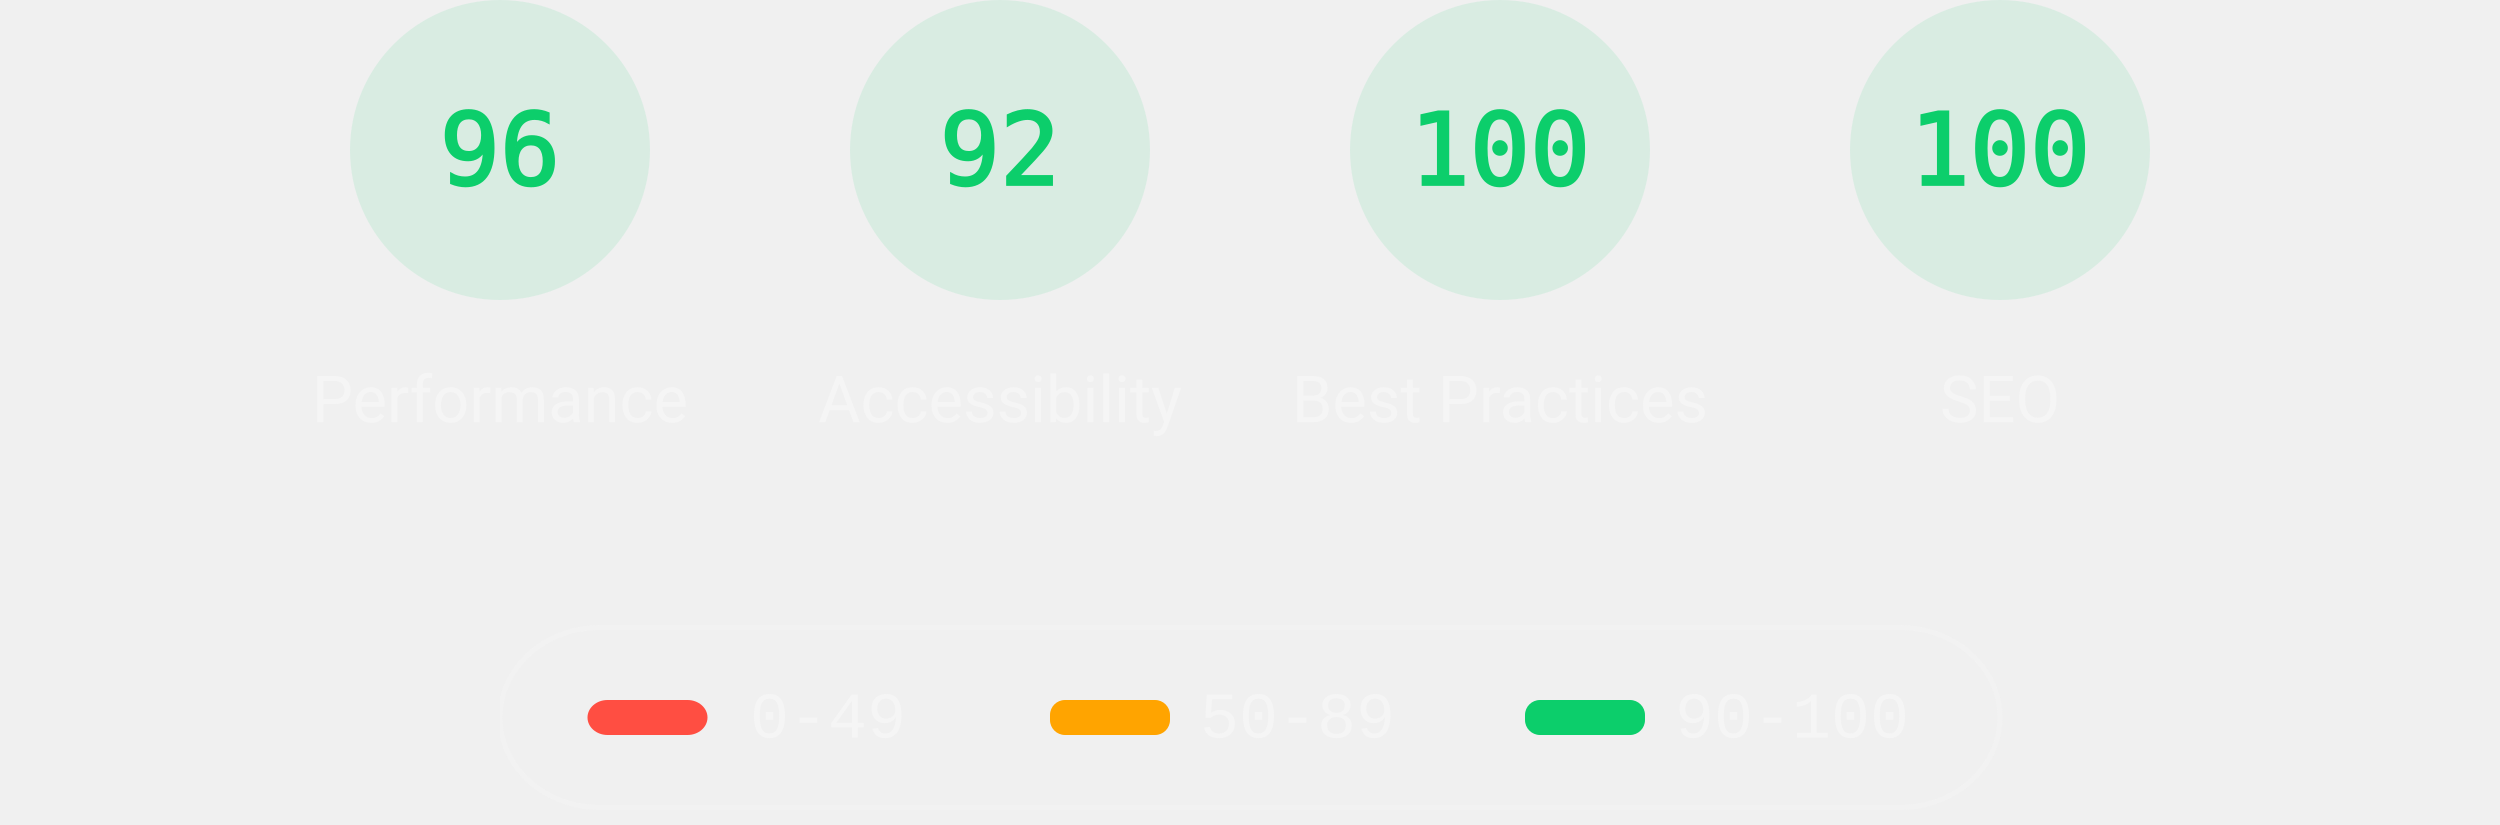
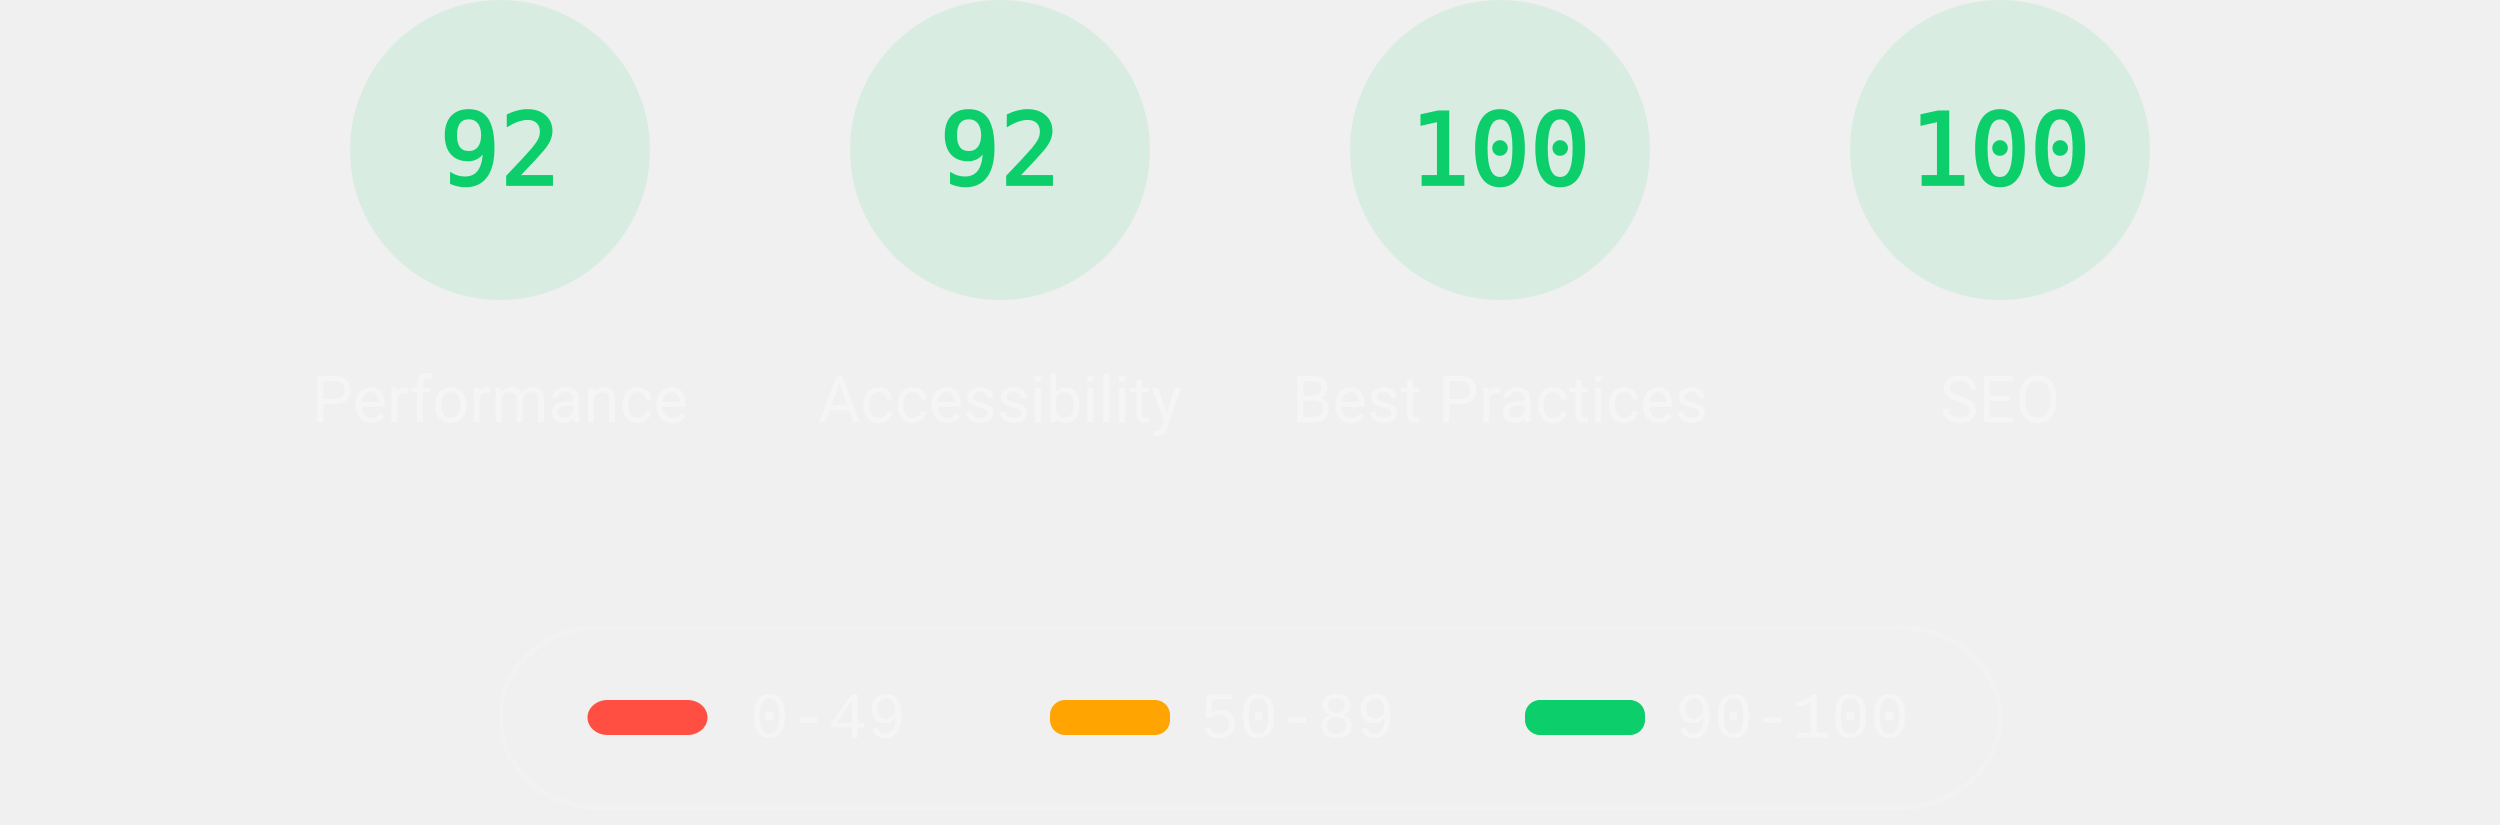
<svg xmlns="http://www.w3.org/2000/svg" class="theme--dark" fill="none" width="1000" height="330">
  <style>
			.gauge-base {
				opacity: 0.1
			}

			.gauge-arc {
				fill: none;
				animation-delay: 250ms;
				stroke-linecap: round;
				transform: rotate(-90deg);
				transform-origin: 100px 60px;
				animation: load-gauge 1s ease forwards
			}

			.guage-text {
				font-size: 40px;
				font-family: monospace;
				text-align: center
			}

			.guage-red {
				color: #ff4e42;
				fill: #ff4e42;
				stroke: #ff4e42
			}
			.guage-orange {
				color: #ffa400;
				fill: #ffa400;
				stroke: #ffa400
			}
			.guage-green {
				color: #0cce6b;
				fill: #0cce6b;
				stroke: #0cce6b
			}
			.theme--agnostic .guage-undefined {
				color: #5c5c5c;
				fill: #5c5c5c;
				stroke: #5c5c5c
			}
			.theme--light .guage-undefined {
				color: #1e1e1e;
				fill: #1e1e1e;
				stroke: #1e1e1e
			}
			.theme--dark .guage-undefined {
				color: #f5f5f5;
				fill: #f5f5f5;
				stroke: #f5f5f5
			}

			.guage-title {
				stroke: none;
				font-size: 26px;
				line-height: 26px;
				font-family: Roboto, Halvetica, Arial, sans-serif
			}
			.metric.guage-title {
				font-family: 'Courier New', Courier, monospace
			}
			.theme--agnostic .guage-title {
				color: #737373;
				fill: #737373
			}
			.theme--light .guage-title {
				color: #212121;
				fill: #212121
			}
			.theme--dark .guage-title {
				color: #f5f5f5;
				fill: #f5f5f5
			}

			@keyframes load-gauge {
				from {
					stroke-dasharray: 0 352.858
				}
			}
			.lh-gauge--pwa__disc {
				fill: #e0e0e0
			}
			.lh-gauge--pwa__logo {
				position: relative;
				fill: #b0b0b0
			}
			.lh-gauge--pwa__invisible {
				display: none
			}
			.lh-gauge--pwa__visible {
				display: inline
			}
			.guage-invisible {
				display: none
			}
			.lh-gauge--pwa__logo--primary-color {
				fill: #304ffe
			}
			.theme--agnostic .lh-gauge--pwa__logo--secondary-color {
				fill: #787878
			}
			.theme--light .lh-gauge--pwa__logo--secondary-color {
				fill: #3d3d3d
			}
			.theme--dark .lh-gauge--pwa__logo--secondary-color {
				fill: #d8b6b6
			}
			.theme--light #svg_2 {
				stroke: #00000022
			}
			.theme--agnostic #svg_2 {
				stroke: #616161
			}
			.theme--light #svg_2 {
				stroke: #00000022
			}
			.theme--dark #svg_2 {
				stroke: #f5f5f566
			}
		</style>
  <svg class="guage-div guage-perf guage-green" viewBox="0 0 200 200" width="200" height="200" x="100" y="0">
    <circle class="gauge-base" r="56" cx="100" cy="60" stroke-width="8" />
-     <circle class="gauge-arc guage-arc-1" r="56" cx="100" cy="60" stroke-width="8" style="stroke-dasharray: 337.784, 351.858;" />
-     <text class="guage-text" x="100px" y="60px" alignment-baseline="central" dominant-baseline="central" text-anchor="middle">96</text>
+     <circle class="gauge-arc guage-arc-1" r="56" cx="100" cy="60" stroke-width="8" style="stroke-dasharray: 323.709, 351.858;" />
+     <text class="guage-text" x="100px" y="60px" alignment-baseline="central" dominant-baseline="central" text-anchor="middle">92</text>
    <text class="guage-title" x="100px" y="160px" alignment-baseline="central" dominant-baseline="central" text-anchor="middle">Performance</text>
  </svg>
  <svg class="guage-div guage-acc guage-green" viewBox="0 0 200 200" width="200" height="200" x="300" y="0">
    <circle class="gauge-base" r="56" cx="100" cy="60" stroke-width="8" />
    <circle class="gauge-arc guage-arc-2" r="56" cx="100" cy="60" stroke-width="8" style="stroke-dasharray: 323.709, 351.858;" />
    <text class="guage-text" x="100px" y="60px" alignment-baseline="central" dominant-baseline="central" text-anchor="middle">92</text>
    <text class="guage-title" x="100px" y="160px" alignment-baseline="central" dominant-baseline="central" text-anchor="middle">Accessibility</text>
  </svg>
  <svg class="guage-div guage-best guage-green" viewBox="0 0 200 200" width="200" height="200" x="500" y="0">
    <circle class="gauge-base" r="56" cx="100" cy="60" stroke-width="8" />
    <circle class="gauge-arc guage-arc-3" r="56" cx="100" cy="60" stroke-width="8" style="stroke-dasharray: 351.858, 351.858;" />
    <text class="guage-text" x="100px" y="60px" alignment-baseline="central" dominant-baseline="central" text-anchor="middle">100</text>
    <text class="guage-title" x="100px" y="160px" alignment-baseline="central" dominant-baseline="central" text-anchor="middle">Best Practices</text>
  </svg>
  <svg class="guage-div guage-seo guage-green" viewBox="0 0 200 200" width="200" height="200" x="700" y="0">
    <circle class="gauge-base" r="56" cx="100" cy="60" stroke-width="8" />
    <circle class="gauge-arc guage-arc-4" r="56" cx="100" cy="60" stroke-width="8" style="stroke-dasharray: 351.858, 351.858;" />
    <text class="guage-text" x="100px" y="60px" alignment-baseline="central" dominant-baseline="central" text-anchor="middle">100</text>
    <text class="guage-title" x="100px" y="160px" alignment-baseline="central" dominant-baseline="central" text-anchor="middle">SEO</text>
  </svg>
  <svg class="guage-div guage-pwa guage-invisible" viewBox="0 0 200 200" width="200" height="200" x="900" y="0">
    <svg viewBox="0 0 60 60" width="112" height="112" x="44" y="4">
      <defs>
        <linearGradient id="lh-gauge--pwa__check-circle__gradient-0" x1="50%" y1="0%" x2="50%" y2="100%">
          <stop stop-color="#00C852" offset="0%" />
          <stop stop-color="#009688" offset="100%" />
        </linearGradient>
        <linearGradient id="lh-gauge--pwa__installable__shadow-gradient-0" x1="76.056%" x2="24.111%" y1="82.995%" y2="24.735%">
          <stop stop-color="#A5D6A7" offset="0%" />
          <stop stop-color="#80CBC4" offset="100%" />
        </linearGradient>
        <linearGradient id="lh-gauge--pwa__fast-reliable__shadow-gradient-0" x1="76.056%" y1="82.995%" x2="25.678%" y2="26.493%">
          <stop stop-color="#64B5F6" offset="0%" />
          <stop stop-color="#2979FF" offset="100%" />
        </linearGradient>
        <g id="lh-gauge--pwa__fast-reliable-badge-0">
          <circle fill="#FFFFFF" cx="10" cy="10" r="10" />
          <path fill="#304FFE" d="M10 3.58l5.25 2.34v3.5c0 3.23-2.24 6.26-5.25 7-3.01-.74-5.25-3.77-5.25-7v-3.5L10 3.58zm-.47 10.74l2.76-4.83.03-.07c.04-.08 0-.24-.22-.24h-1.64l.47-3.26h-.47l-2.7 4.77c-.02.01.05-.1-.04.05-.09.16-.1.31.18.31h1.63l-.47 3.27h.47z" />
        </g>
        <g id="lh-gauge--pwa__installable-badge-0">
          <circle fill="#FFFFFF" cx="10" cy="10" r="10" />
          <path fill="#009688" d="M10 4.167A5.835 5.835 0 0 0 4.167 10 5.835 5.835 0 0 0 10 15.833 5.835 5.835 0 0 0 15.833 10 5.835 5.835 0 0 0 10 4.167zm2.917 6.416h-2.334v2.334H9.417v-2.334H7.083V9.417h2.334V7.083h1.166v2.334h2.334v1.166z" />
        </g>
      </defs>
      <g stroke="none" fill-rule="nonzero">
        <circle class="lh-gauge--pwa__disc" cx="30" cy="30" r="30" />
        <g class="lh-gauge--pwa__logo">
          <path d="M35.66 19.39l.7-1.75h2L37.4 15 38.6 12l3.4 9h-2.51l-.58-1.61z" />
          <path d="M33.52 21l3.65-9h-2.42l-2.5 5.82L30.5 12h-1.86l-1.9 5.82-1.35-2.65-1.21 3.72L25.4 21h2.38l1.72-5.2 1.64 5.2z" />
          <path fill-rule="nonzero" d="M20.3 17.91h1.48c.45 0 .85-.05 1.2-.15l.39-1.18 1.07-3.3a2.64 2.64 0 0 0-.28-.37c-.55-.6-1.36-.91-2.42-.91H18v9h2.3V17.9zm1.96-3.84c.22.22.33.5.33.87 0 .36-.1.65-.29.87-.2.23-.59.35-1.15.35h-.86v-2.41h.87c.52 0 .89.1 1.1.32z" />
        </g>
        <rect class="lh-gauge--pwa__component lh-gauge--pwa__na-line lh-gauge--pwa__invisible" fill="#FFFFFF" x="20" y="32" width="20" height="4" rx="2" />
        <g class="lh-gauge--pwa__component lh-gauge--pwa__fast-reliable-badge lh-gauge--pwa__invisible" transform="translate(20, 29)">
          <path fill="url(#lh-gauge--pwa__fast-reliable__shadow-gradient-0)" d="M33.63 19.49A30 30 0 0 1 16.2 30.36L3 17.14 17.14 3l16.49 16.49z" />
          <use href="#lh-gauge--pwa__fast-reliable-badge-0" />
        </g>
        <g class="lh-gauge--pwa__component lh-gauge--pwa__installable-badge lh-gauge--pwa__invisible" transform="translate(20, 29)">
          <path fill="url(#lh-gauge--pwa__installable__shadow-gradient-0)" d="M33.629 19.487c-4.272 5.453-10.391 9.39-17.415 10.869L3 17.142 17.142 3 33.63 19.487z" />
          <use href="#lh-gauge--pwa__installable-badge-0" />
        </g>
        <g class="lh-gauge--pwa__component lh-gauge--pwa__fast-reliable-installable-badges lh-gauge--pwa__invisible">
          <g transform="translate(8, 29)">
            <path fill="url(#lh-gauge--pwa__fast-reliable__shadow-gradient-0)" d="M16.321 30.463L3 17.143 17.142 3l22.365 22.365A29.864 29.864 0 0 1 22 31c-1.942 0-3.84-.184-5.679-.537z" />
            <use href="#lh-gauge--pwa__fast-reliable-badge-0" />
          </g>
          <g transform="translate(32, 29)">
            <path fill="url(#lh-gauge--pwa__installable__shadow-gradient-0)" d="M25.982 11.84a30.107 30.107 0 0 1-13.08 15.203L3 17.143 17.142 3l8.84 8.84z" />
            <use href="#lh-gauge--pwa__installable-badge-0" />
          </g>
        </g>
        <g class="lh-gauge--pwa__component lh-gauge--pwa__check-circle lh-gauge--pwa__invisible" transform="translate(18, 28)">
          <circle fill="#FFFFFF" cx="12" cy="12" r="12" />
          <path fill="url(#lh-gauge--pwa__check-circle__gradient-0)" d="M12 2a10 10 0 1 0 0 20 10 10 0 0 0 0-20zm-2 15l-5-5 1.41-1.41L10 14.17l7.59-7.59L19 8l-9 9z" />
        </g>
      </g>
    </svg>
    <text class="guage-title" y="160px" alignment-baseline="central" dominant-baseline="central" text-anchor="middle">
      <tspan x="100px" dy="-6px">Progressive</tspan>
      <tspan x="100px" dy="30px">Web App</tspan>
    </text>
  </svg>
  <svg width="604" height="76" x="200" y="250">
    <g>
      <rect fill="none" id="canvas_background" height="80" width="604" y="-1" x="-1" />
      <g display="none" overflow="visible" y="0" x="0" height="100%" width="100%" id="canvasGrid">
        <rect fill="url(#gridpattern)" stroke-width="0" y="0" x="0" height="100%" width="100%" />
      </g>
    </g>
    <g>
      <rect fill-opacity="0" stroke-width="2" rx="40" id="svg_2" height="72" width="600" y="1" x="0" fill="#000000" />
      <rect stroke="#000" rx="8" id="svg_3" height="14" width="48" y="30" x="35" stroke-opacity="null" stroke-width="0" fill="#ff4e42" />
      <rect stroke="#000" rx="6" id="svg_4" height="14" width="48" y="30" x="220" stroke-opacity="null" stroke-width="0" fill="#ffa400" />
      <rect stroke="#000" rx="6" id="svg_5" height="14" width="48" y="30" x="410" stroke-opacity="null" stroke-width="0" fill="#0cce6b" />
      <text class="metric guage-title" xml:space="preserve" text-anchor="start" font-size="26" id="svg_6" y="45" x="100" stroke-opacity="null" stroke-width="0" stroke="#000">0-49</text>
      <text class="metric guage-title" xml:space="preserve" text-anchor="start" font-size="26" id="svg_7" y="45" x="280" stroke-opacity="null" stroke-width="0" stroke="#000">50-89</text>
      <text class="metric guage-title" xml:space="preserve" text-anchor="start" font-size="26" id="svg_8" y="45" x="470" stroke-opacity="null" stroke-width="0" stroke="#000">90-100</text>
    </g>
  </svg>
</svg>
